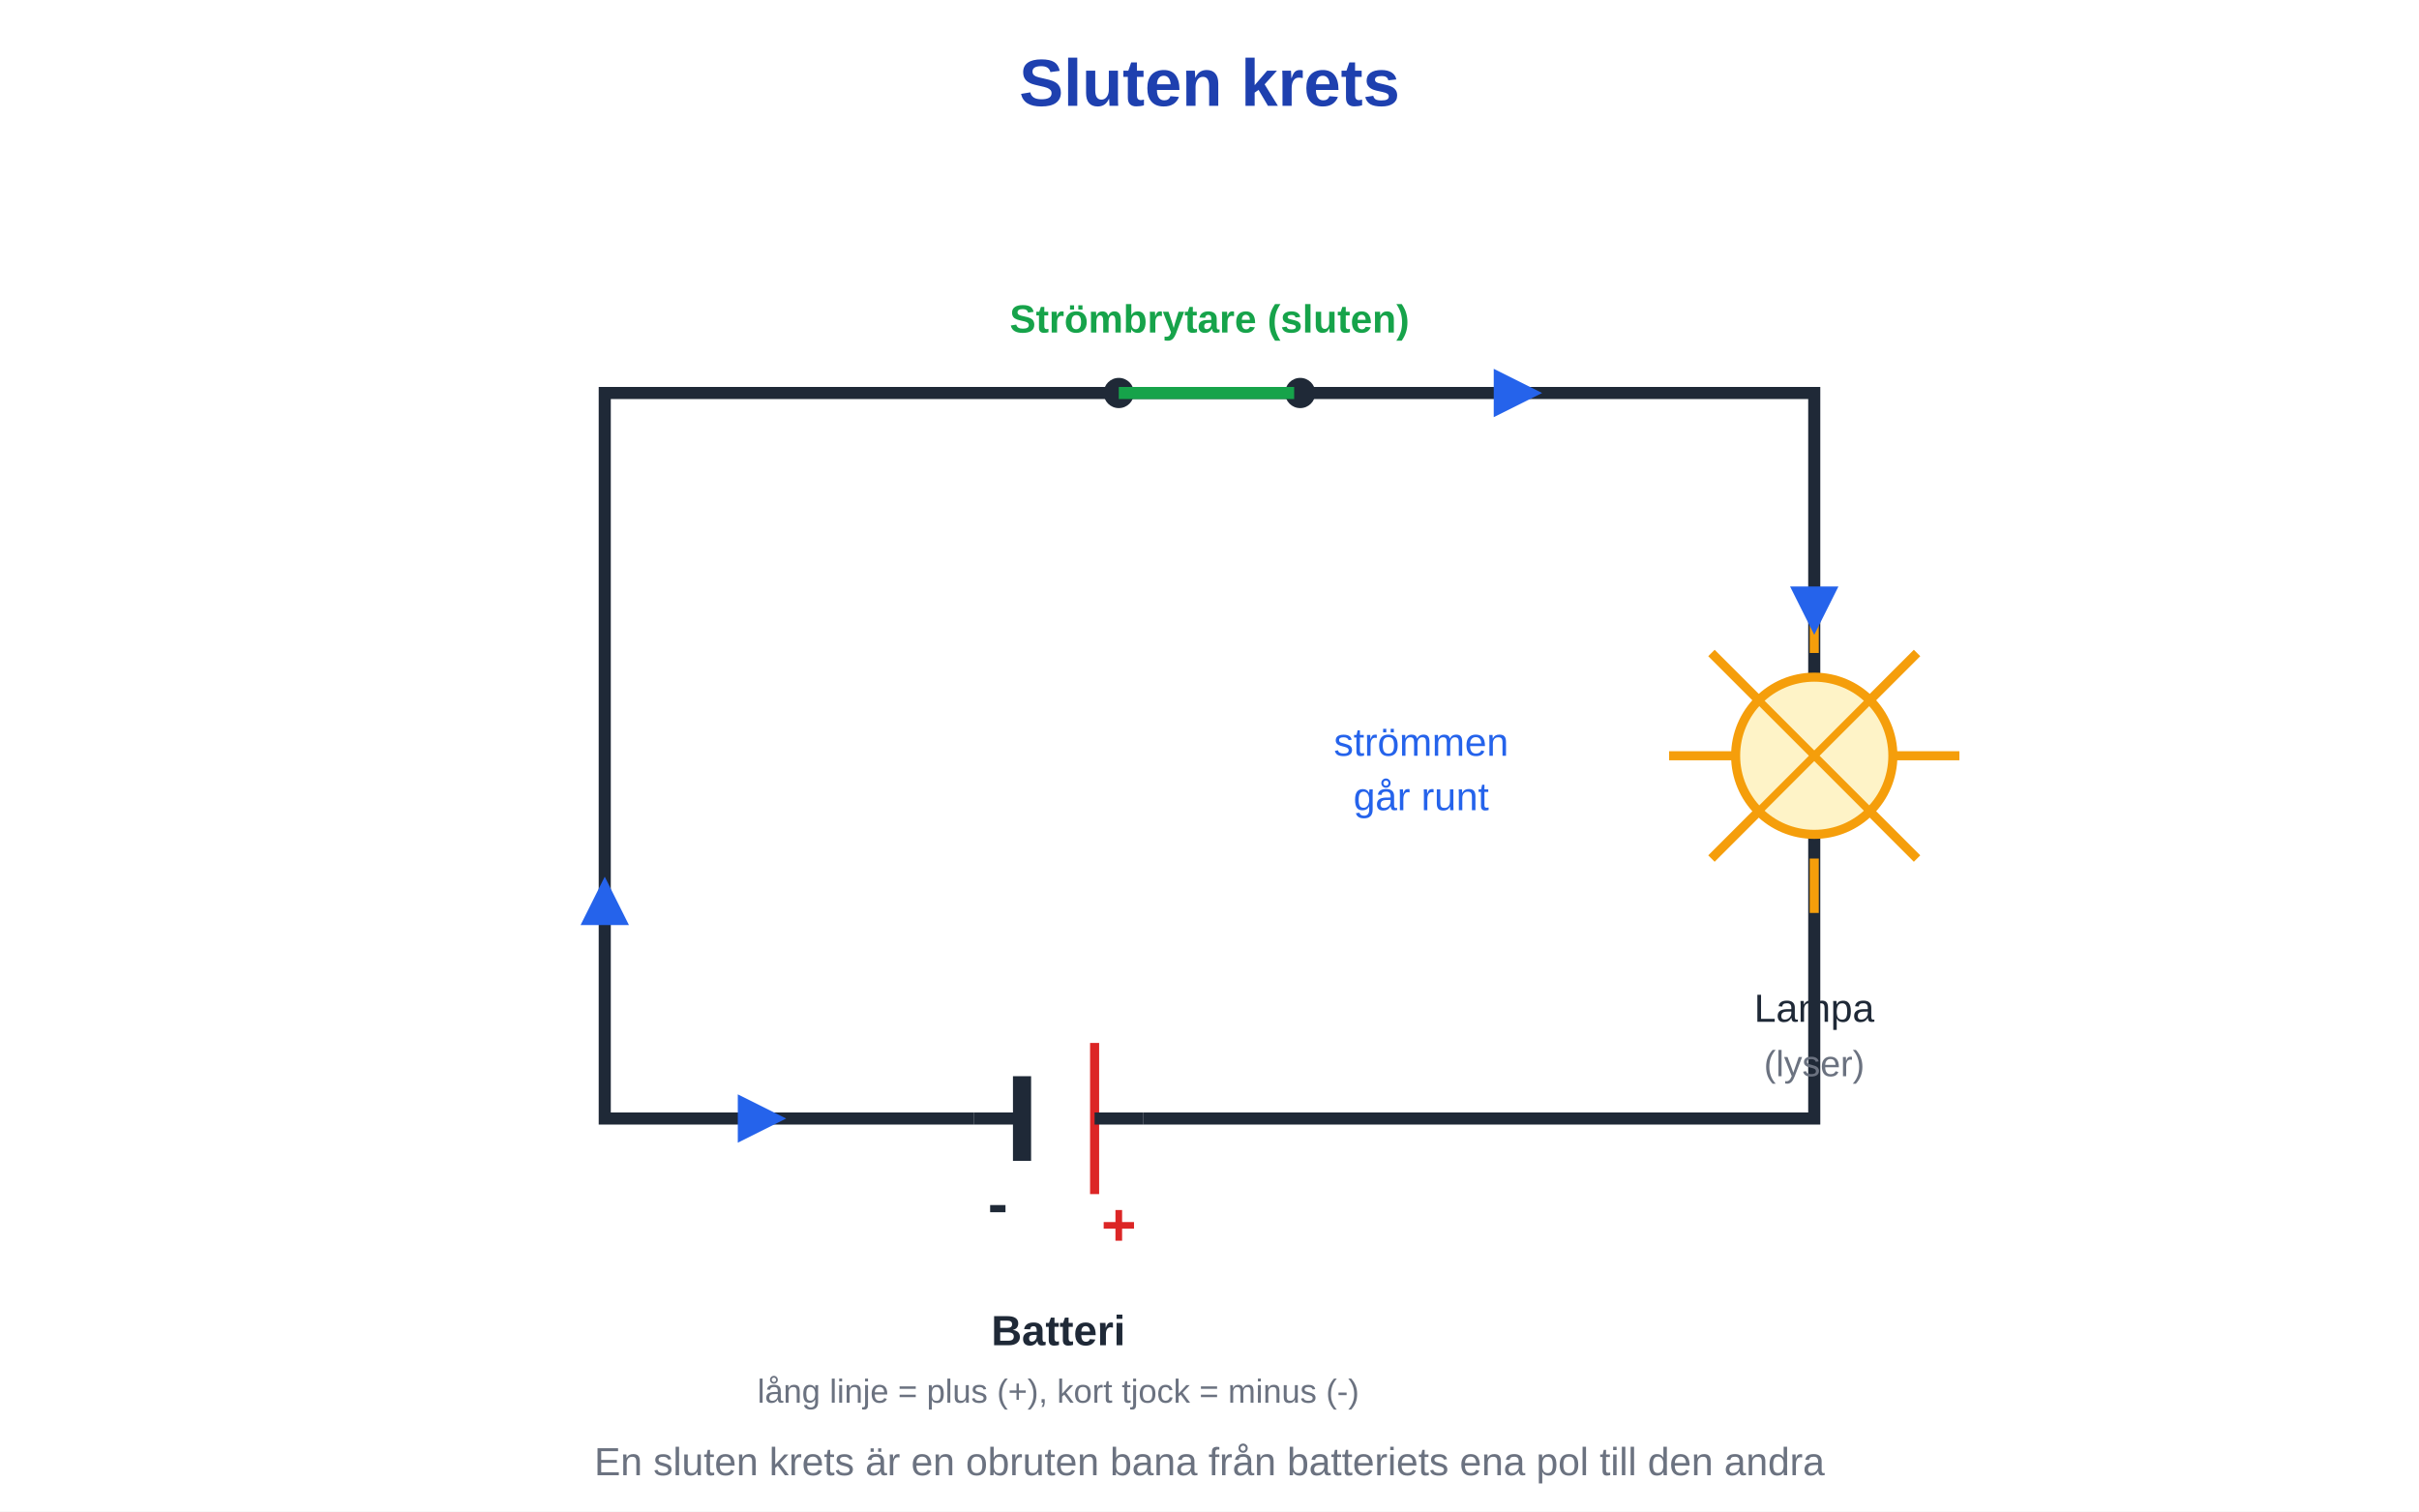
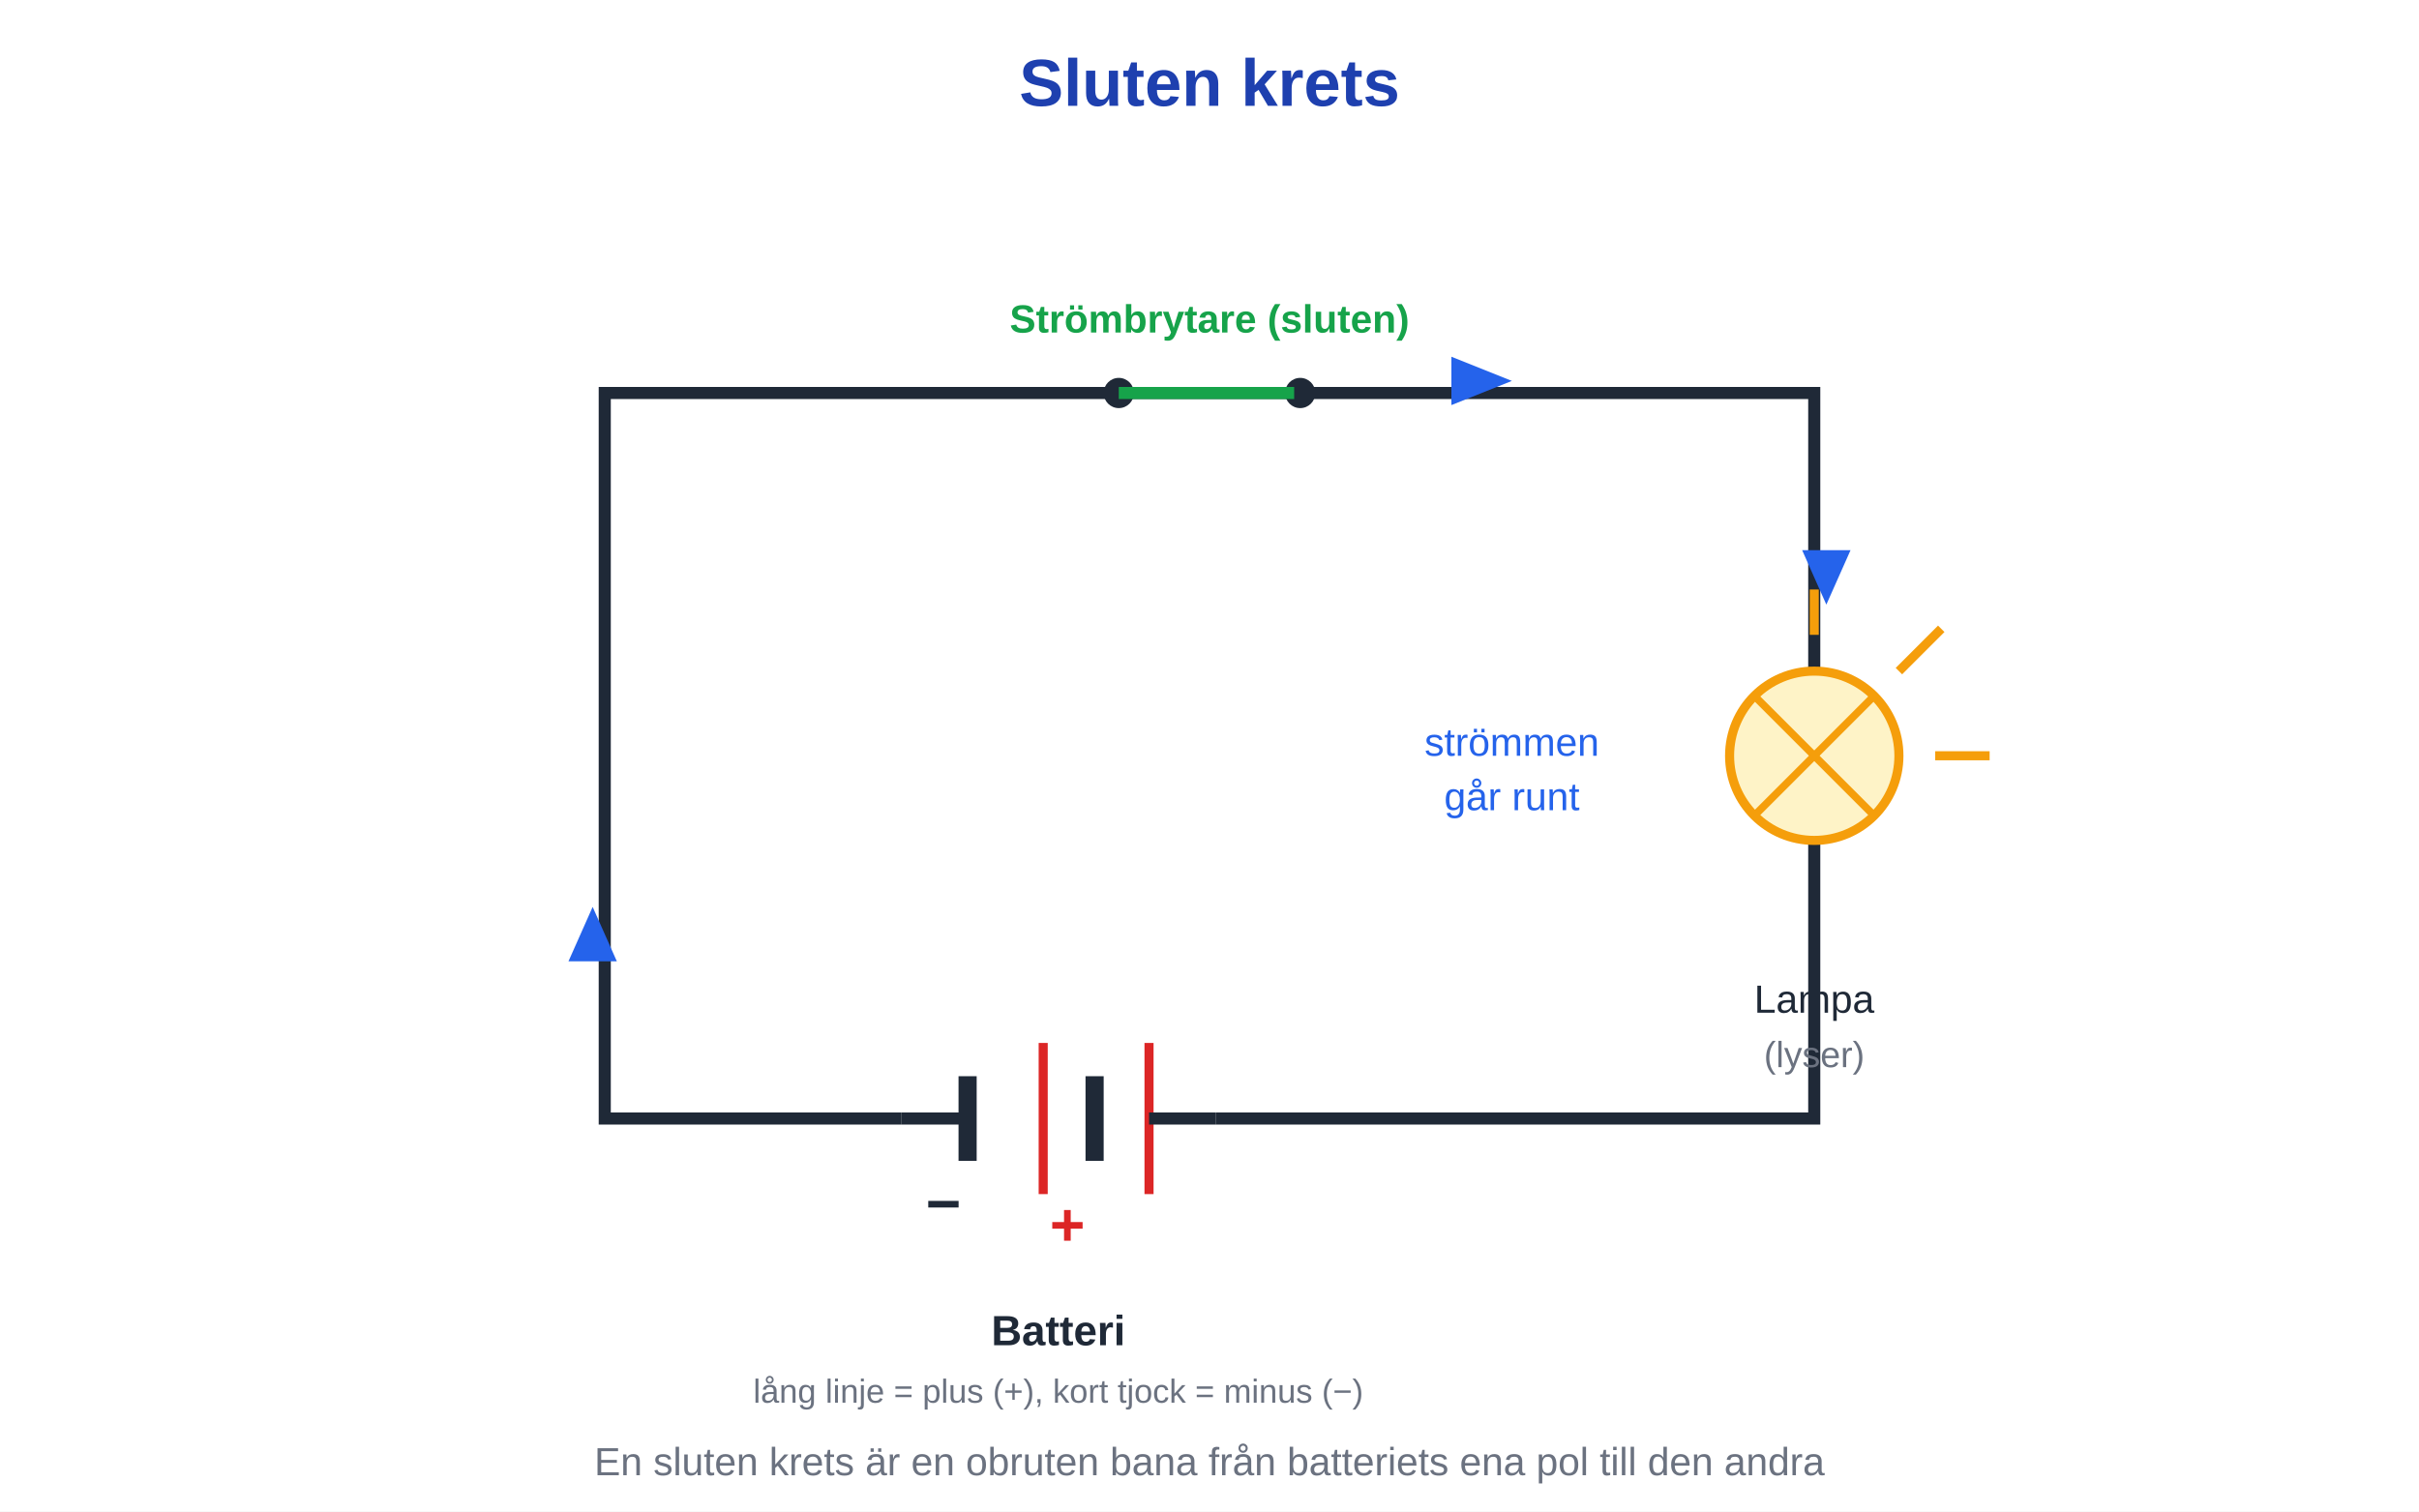
<svg xmlns="http://www.w3.org/2000/svg" viewBox="0 0 800 500" width="800" height="500">
  <rect width="800" height="500" fill="white" />
  <text x="400" y="35" font-family="Arial,sans-serif" font-size="22" fill="#1e40af" text-anchor="middle" font-weight="bold">Sluten krets</text>
  <rect x="200" y="130" width="400" height="240" fill="none" stroke="#1f2937" stroke-width="4" />
-   <rect x="322" y="362" width="56" height="16" fill="white" />
-   <line x1="322" y1="370" x2="338" y2="370" stroke="#1f2937" stroke-width="4" />
-   <line x1="338" y1="356" x2="338" y2="384" stroke="#1f2937" stroke-width="6" />
-   <text x="330" y="405" font-family="Arial,sans-serif" font-size="20" fill="#1f2937" text-anchor="middle" font-weight="bold">-</text>
-   <line x1="362" y1="345" x2="362" y2="395" stroke="#dc2626" stroke-width="3" />
-   <text x="370" y="412" font-family="Arial,sans-serif" font-size="20" fill="#dc2626" text-anchor="middle" font-weight="bold">+</text>
-   <line x1="362" y1="370" x2="378" y2="370" stroke="#1f2937" stroke-width="4" />
+   <rect x="298" y="362" width="104" height="16" fill="white" />
+   <line x1="298" y1="370" x2="320" y2="370" stroke="#1f2937" stroke-width="4" />
+   <line x1="320" y1="356" x2="320" y2="384" stroke="#1f2937" stroke-width="6" />
+   <text x="312" y="405" font-family="Arial,sans-serif" font-size="20" fill="#1f2937" text-anchor="middle" font-weight="bold">−</text>
+   <line x1="345" y1="345" x2="345" y2="395" stroke="#dc2626" stroke-width="3" />
+   <text x="353" y="412" font-family="Arial,sans-serif" font-size="20" fill="#dc2626" text-anchor="middle" font-weight="bold">+</text>
+   <line x1="362" y1="356" x2="362" y2="384" stroke="#1f2937" stroke-width="6" />
+   <line x1="380" y1="345" x2="380" y2="395" stroke="#dc2626" stroke-width="3" />
+   <line x1="380" y1="370" x2="402" y2="370" stroke="#1f2937" stroke-width="4" />
  <text x="350" y="445" font-family="Arial,sans-serif" font-size="14" fill="#1f2937" text-anchor="middle" font-weight="bold">Batteri</text>
-   <text x="350" y="464" font-family="Arial,sans-serif" font-size="11" fill="#6b7280" text-anchor="middle">lång linje = plus (+), kort tjock = minus (-)</text>
-   <circle cx="600" cy="250" r="26" fill="#fef3c7" stroke="#f59e0b" stroke-width="3" />
-   <line x1="582" y1="232" x2="618" y2="268" stroke="#f59e0b" stroke-width="2.5" />
-   <line x1="618" y1="232" x2="582" y2="268" stroke="#f59e0b" stroke-width="2.5" />
-   <line x1="600" y1="216" x2="600" y2="198" stroke="#f59e0b" stroke-width="3" />
-   <line x1="600" y1="284" x2="600" y2="302" stroke="#f59e0b" stroke-width="3" />
-   <line x1="626" y1="250" x2="648" y2="250" stroke="#f59e0b" stroke-width="3" />
-   <line x1="574" y1="250" x2="552" y2="250" stroke="#f59e0b" stroke-width="3" />
-   <line x1="619" y1="231" x2="634" y2="216" stroke="#f59e0b" stroke-width="3" />
-   <line x1="581" y1="231" x2="566" y2="216" stroke="#f59e0b" stroke-width="3" />
-   <line x1="619" y1="269" x2="634" y2="284" stroke="#f59e0b" stroke-width="3" />
-   <line x1="581" y1="269" x2="566" y2="284" stroke="#f59e0b" stroke-width="3" />
-   <text x="600" y="338" font-family="Arial,sans-serif" font-size="13" fill="#1f2937" text-anchor="middle">Lampa</text>
-   <text x="600" y="356" font-family="Arial,sans-serif" font-size="12" fill="#6b7280" text-anchor="middle">(lyser)</text>
+   <text x="350" y="464" font-family="Arial,sans-serif" font-size="11" fill="#6b7280" text-anchor="middle">lång linje = plus (+), kort tjock = minus (−)</text>
+   <circle cx="600" cy="250" r="28" fill="#fef3c7" stroke="#f59e0b" stroke-width="3" />
+   <line x1="580" y1="230" x2="620" y2="270" stroke="#f59e0b" stroke-width="2.5" />
+   <line x1="620" y1="230" x2="580" y2="270" stroke="#f59e0b" stroke-width="2.5" />
+   <line x1="600" y1="210" x2="600" y2="195" stroke="#f59e0b" stroke-width="3" />
+   <line x1="640" y1="250" x2="658" y2="250" stroke="#f59e0b" stroke-width="3" />
+   <line x1="628" y1="222" x2="642" y2="208" stroke="#f59e0b" stroke-width="3" />
+   <text x="600" y="335" font-family="Arial,sans-serif" font-size="13" fill="#1f2937" text-anchor="middle">Lampa</text>
+   <text x="600" y="353" font-family="Arial,sans-serif" font-size="12" fill="#6b7280" text-anchor="middle">(lyser)</text>
  <circle cx="370" cy="130" r="5" fill="#1f2937" />
  <circle cx="430" cy="130" r="5" fill="#1f2937" />
  <line x1="370" y1="130" x2="428" y2="130" stroke="#16a34a" stroke-width="4" />
  <text x="400" y="110" font-family="Arial,sans-serif" font-size="13" fill="#16a34a" text-anchor="middle" font-weight="bold">Strömbrytare (sluten)</text>
-   <polygon points="510,130 494,122 494,138" fill="#2563eb" />
-   <polygon points="600,210 592,194 608,194" fill="#2563eb" />
-   <polygon points="200,290 192,306 208,306" fill="#2563eb" />
-   <polygon points="260,370 244,362 244,378" fill="#2563eb" />
-   <text x="470" y="250" font-family="Arial,sans-serif" font-size="13" fill="#2563eb" text-anchor="middle">strömmen</text>
-   <text x="470" y="268" font-family="Arial,sans-serif" font-size="13" fill="#2563eb" text-anchor="middle">går runt</text>
+   <polygon points="500,126 480,118 480,134" fill="#2563eb" />
+   <polygon points="604,200 596,182 612,182" fill="#2563eb" />
+   <polygon points="196,300 188,318 204,318" fill="#2563eb" />
+   <text x="500" y="250" font-family="Arial,sans-serif" font-size="13" fill="#2563eb" text-anchor="middle">strömmen</text>
+   <text x="500" y="268" font-family="Arial,sans-serif" font-size="13" fill="#2563eb" text-anchor="middle">går runt</text>
  <text x="400" y="488" font-family="Arial,sans-serif" font-size="13" fill="#6b7280" text-anchor="middle">En sluten krets är en obruten bana från batteriets ena pol till den andra</text>
</svg>
